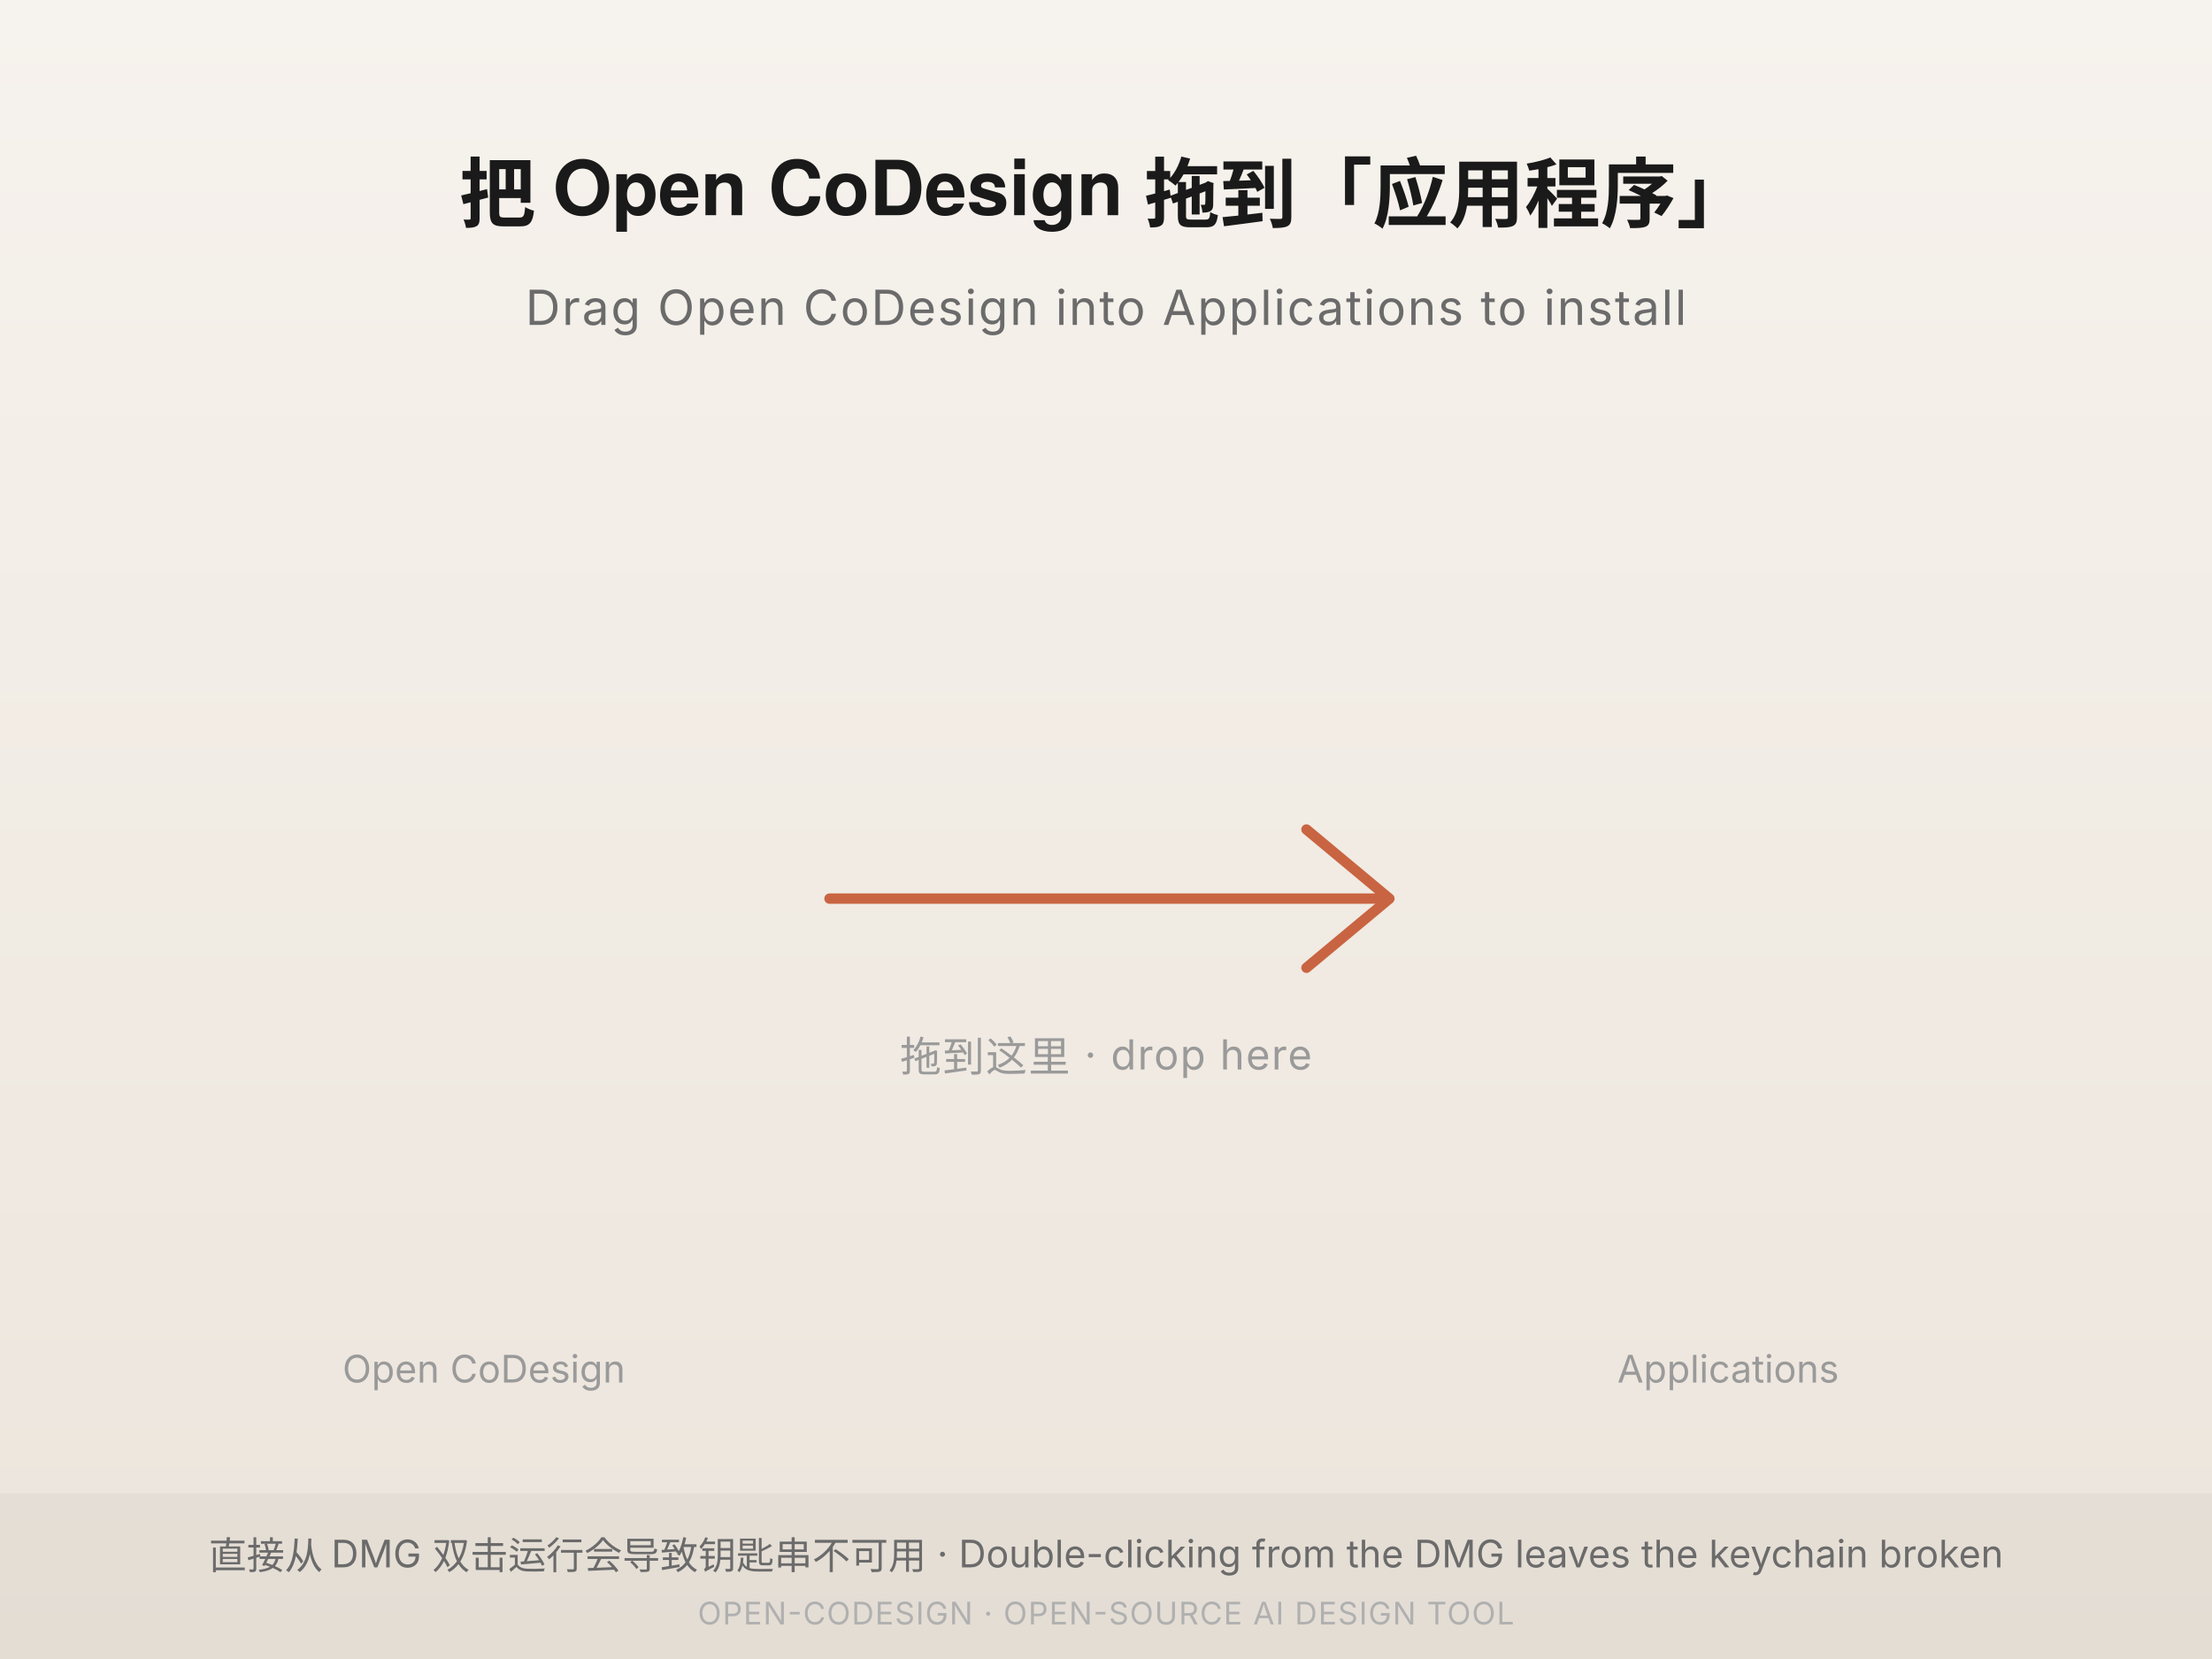
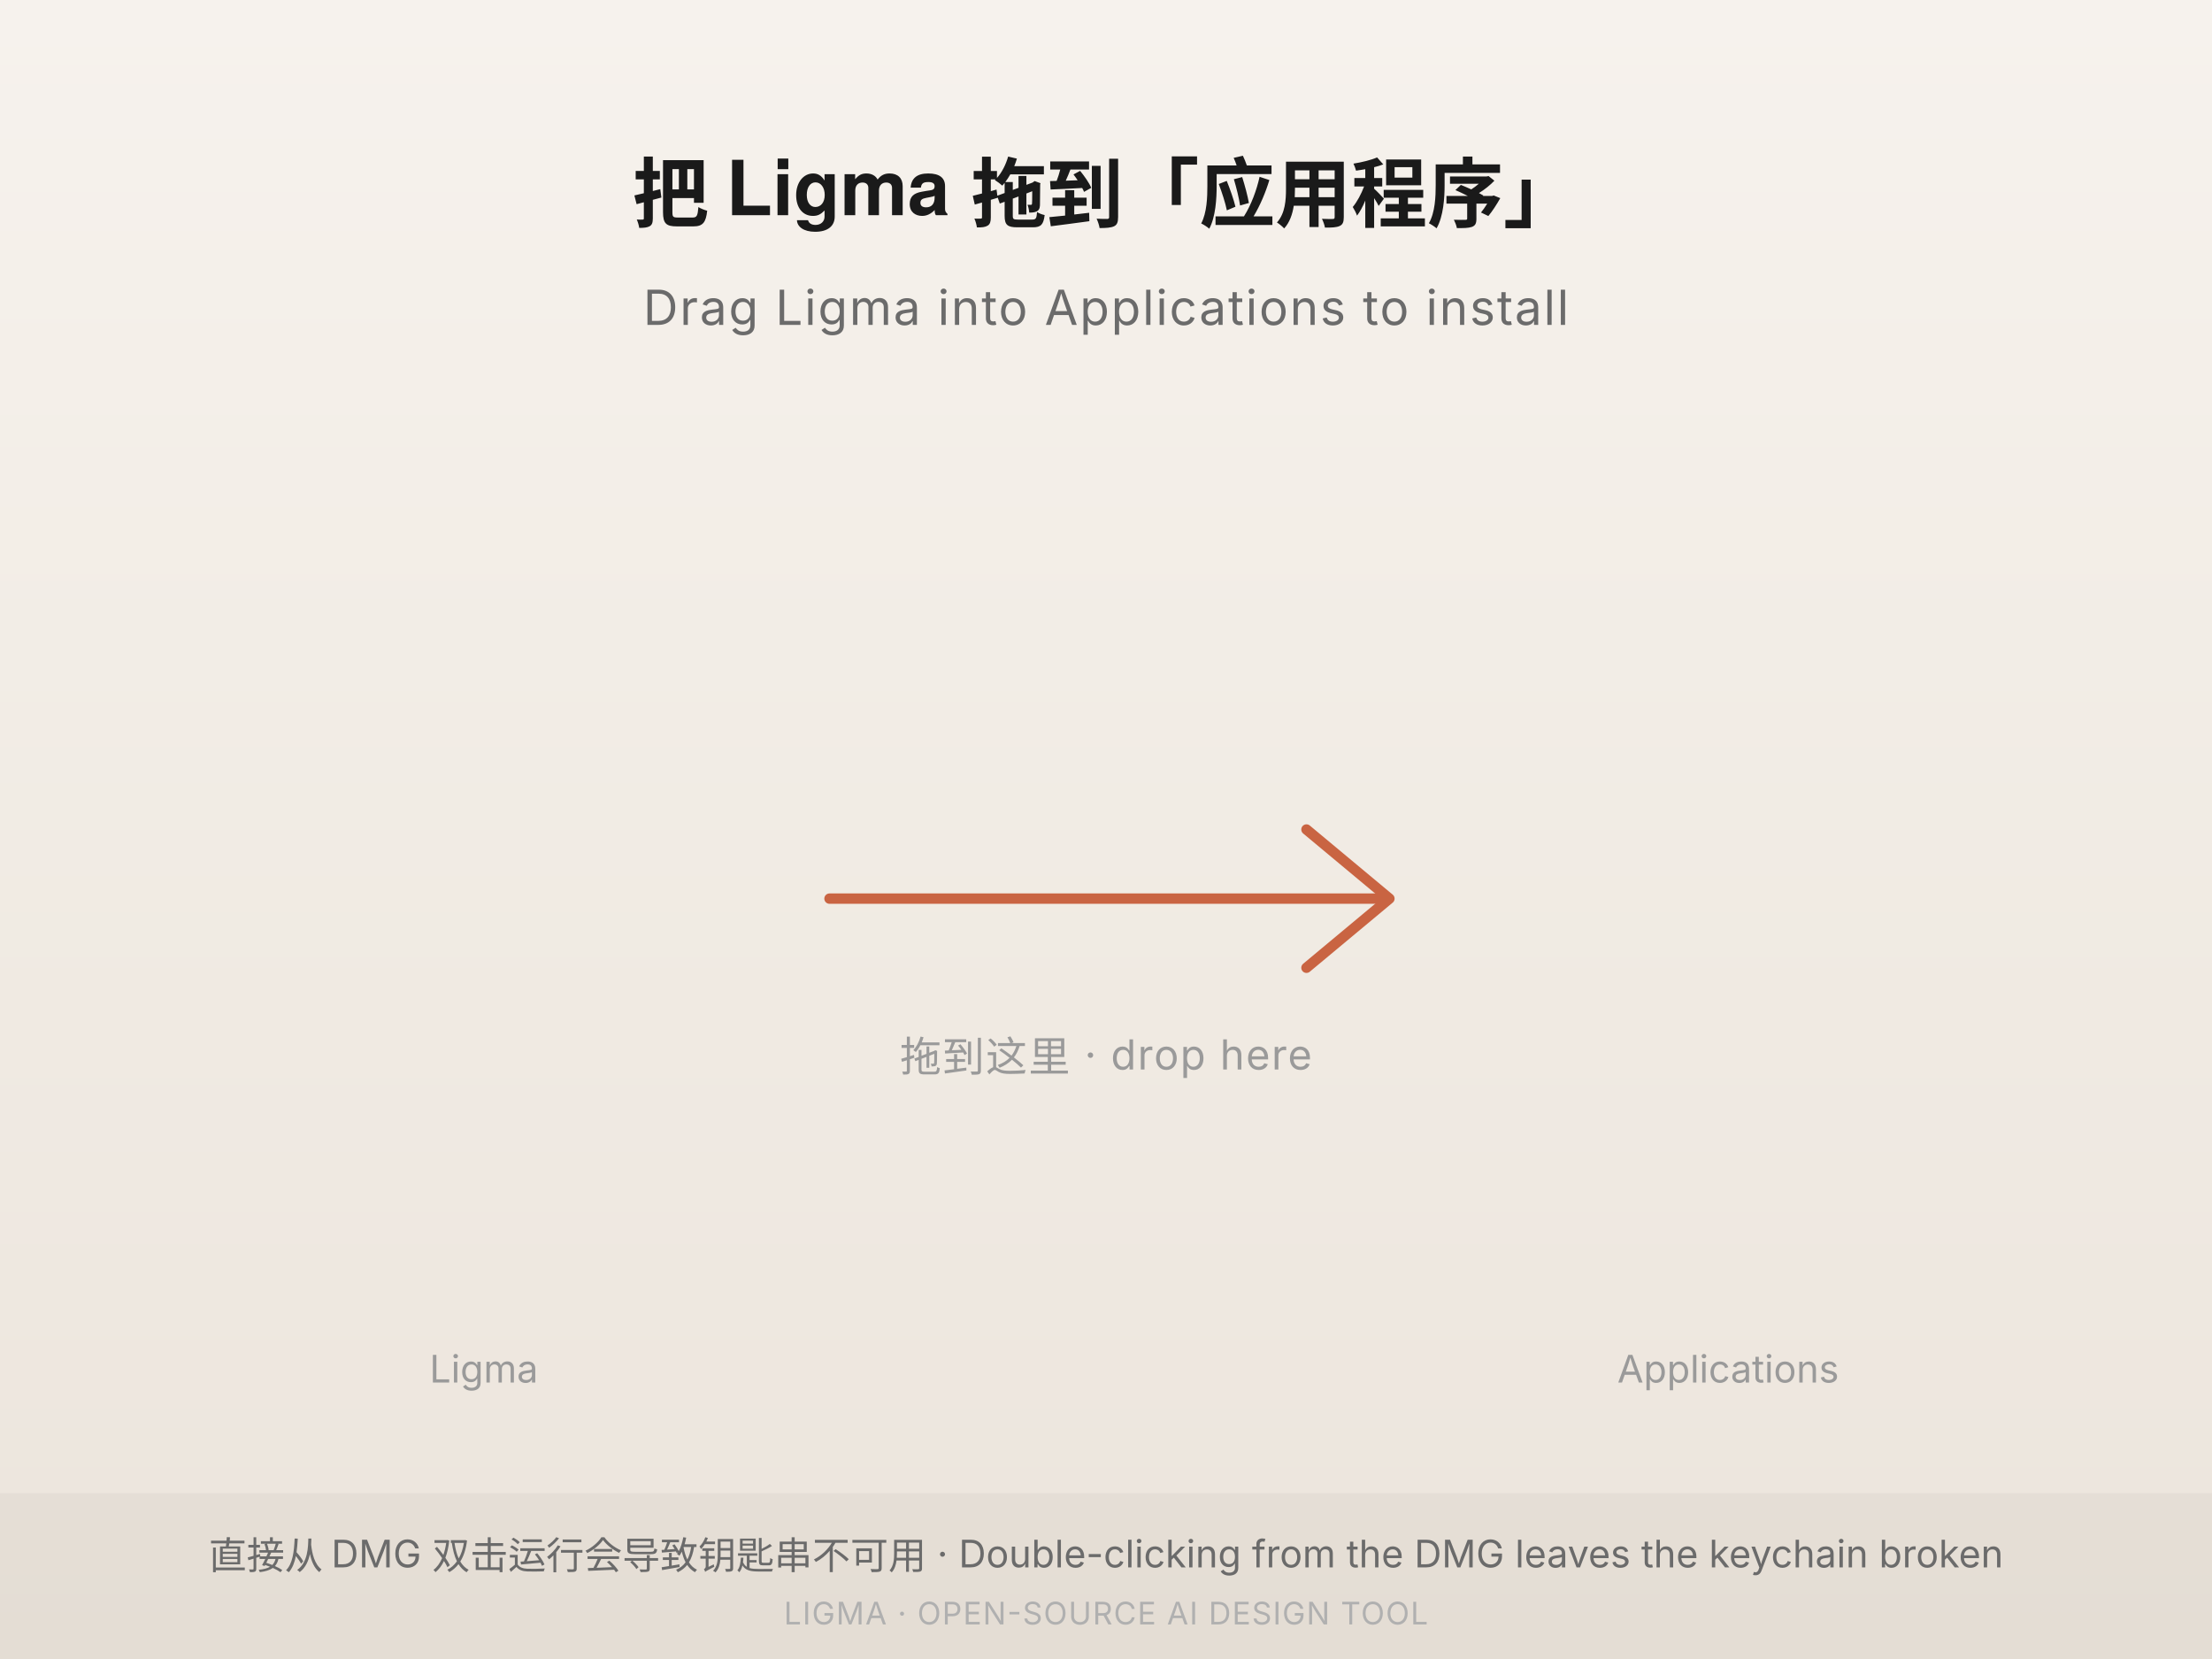
<svg xmlns="http://www.w3.org/2000/svg" viewBox="0 0 640 480" width="640" height="480">
  <defs>
    <linearGradient id="bg" x1="0%" y1="0%" x2="0%" y2="100%">
      <stop offset="0%" stop-color="#F7F5F1" />
      <stop offset="100%" stop-color="#EDE8DF" />
    </linearGradient>
    <filter id="soft" x="-20%" y="-20%" width="140%" height="140%">
      <feGaussianBlur in="SourceGraphic" stdDeviation="0.6" />
    </filter>
  </defs>
  <rect width="640" height="480" fill="url(#bg)" />
  <rect width="640" height="480" fill="#C96442" opacity="0.02" />
  <text x="320" y="64" text-anchor="middle" font-family="'PingFang SC','Helvetica Neue',system-ui,sans-serif" font-size="22" font-weight="600" fill="#1a1a1a">
-     把 Open CoDesign 拖到「应用程序」
+     把 Ligma 拖到「应用程序」
  </text>
  <text x="320" y="94" text-anchor="middle" font-family="'SF Pro Text','Helvetica Neue',system-ui,sans-serif" font-size="14" fill="#6b6b6b" letter-spacing="0.5">
-     Drag Open CoDesign into Applications to install
+     Drag Ligma into Applications to install
  </text>
  <g stroke="#C96442" stroke-width="3" fill="none" stroke-linecap="round" stroke-linejoin="round">
    <line x1="240" y1="260" x2="400" y2="260" />
    <polyline points="378,240 402,260 378,280" />
  </g>
  <text x="320" y="310" text-anchor="middle" font-family="'SF Pro Text',system-ui,sans-serif" font-size="12" fill="#9a9a9a" letter-spacing="0.4">
    拖到这里 · drop here
  </text>
  <text x="140" y="400" text-anchor="middle" font-family="'SF Pro Text',system-ui,sans-serif" font-size="11" fill="#9a9a9a">
-     Open CoDesign
+     Ligma
  </text>
  <text x="500" y="400" text-anchor="middle" font-family="'SF Pro Text',system-ui,sans-serif" font-size="11" fill="#9a9a9a">
    Applications
  </text>
  <rect x="0" y="432" width="640" height="48" fill="#1a1a1a" opacity="0.04" />
  <text x="320" y="454" text-anchor="middle" font-family="'PingFang SC','SF Pro Text',system-ui,sans-serif" font-size="11" fill="#6b6b6b">
    直接从 DMG 双击运行会导致钥匙串不可用 · Double-clicking from the DMG leaves the keychain broken
  </text>
  <text x="320" y="470" text-anchor="middle" font-family="'SF Pro Text',monospace" font-size="9" fill="#b0b0b0" letter-spacing="0.3">
-     OPEN-CODESIGN · OPEN-SOURCE AI DESIGN TOOL
+     LIGMA · OPEN-SOURCE AI DESIGN TOOL
  </text>
</svg>
